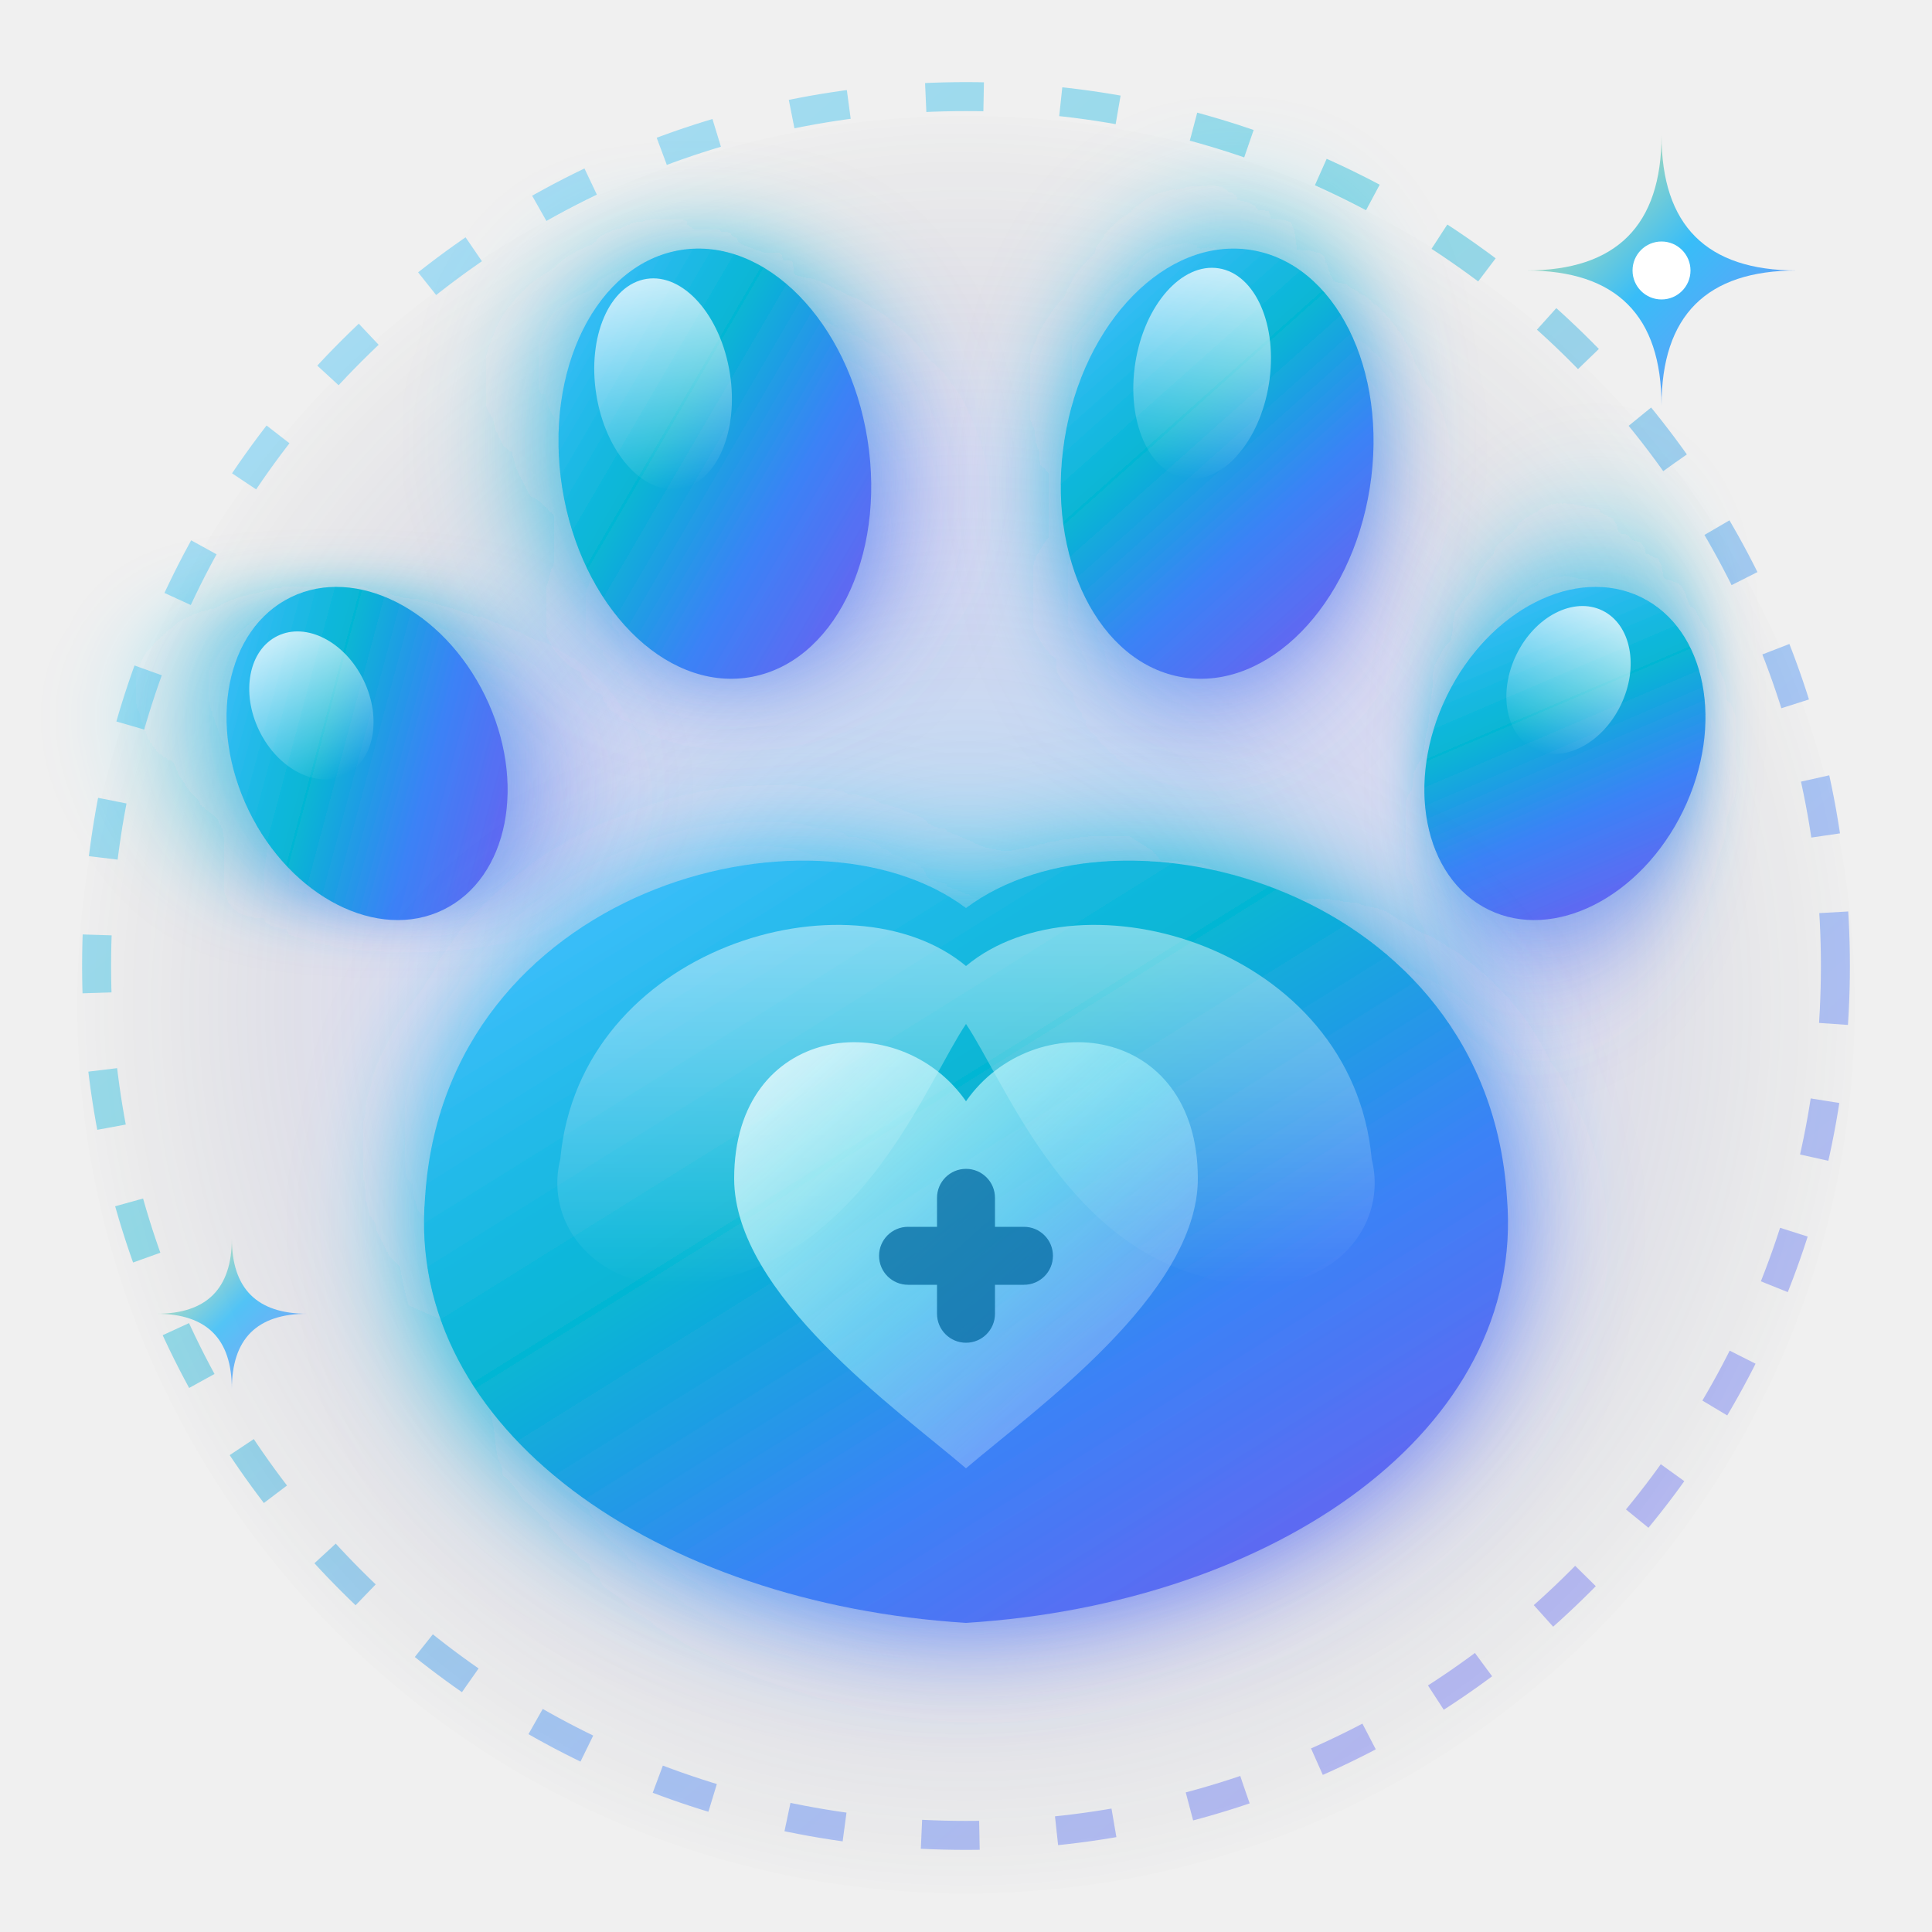
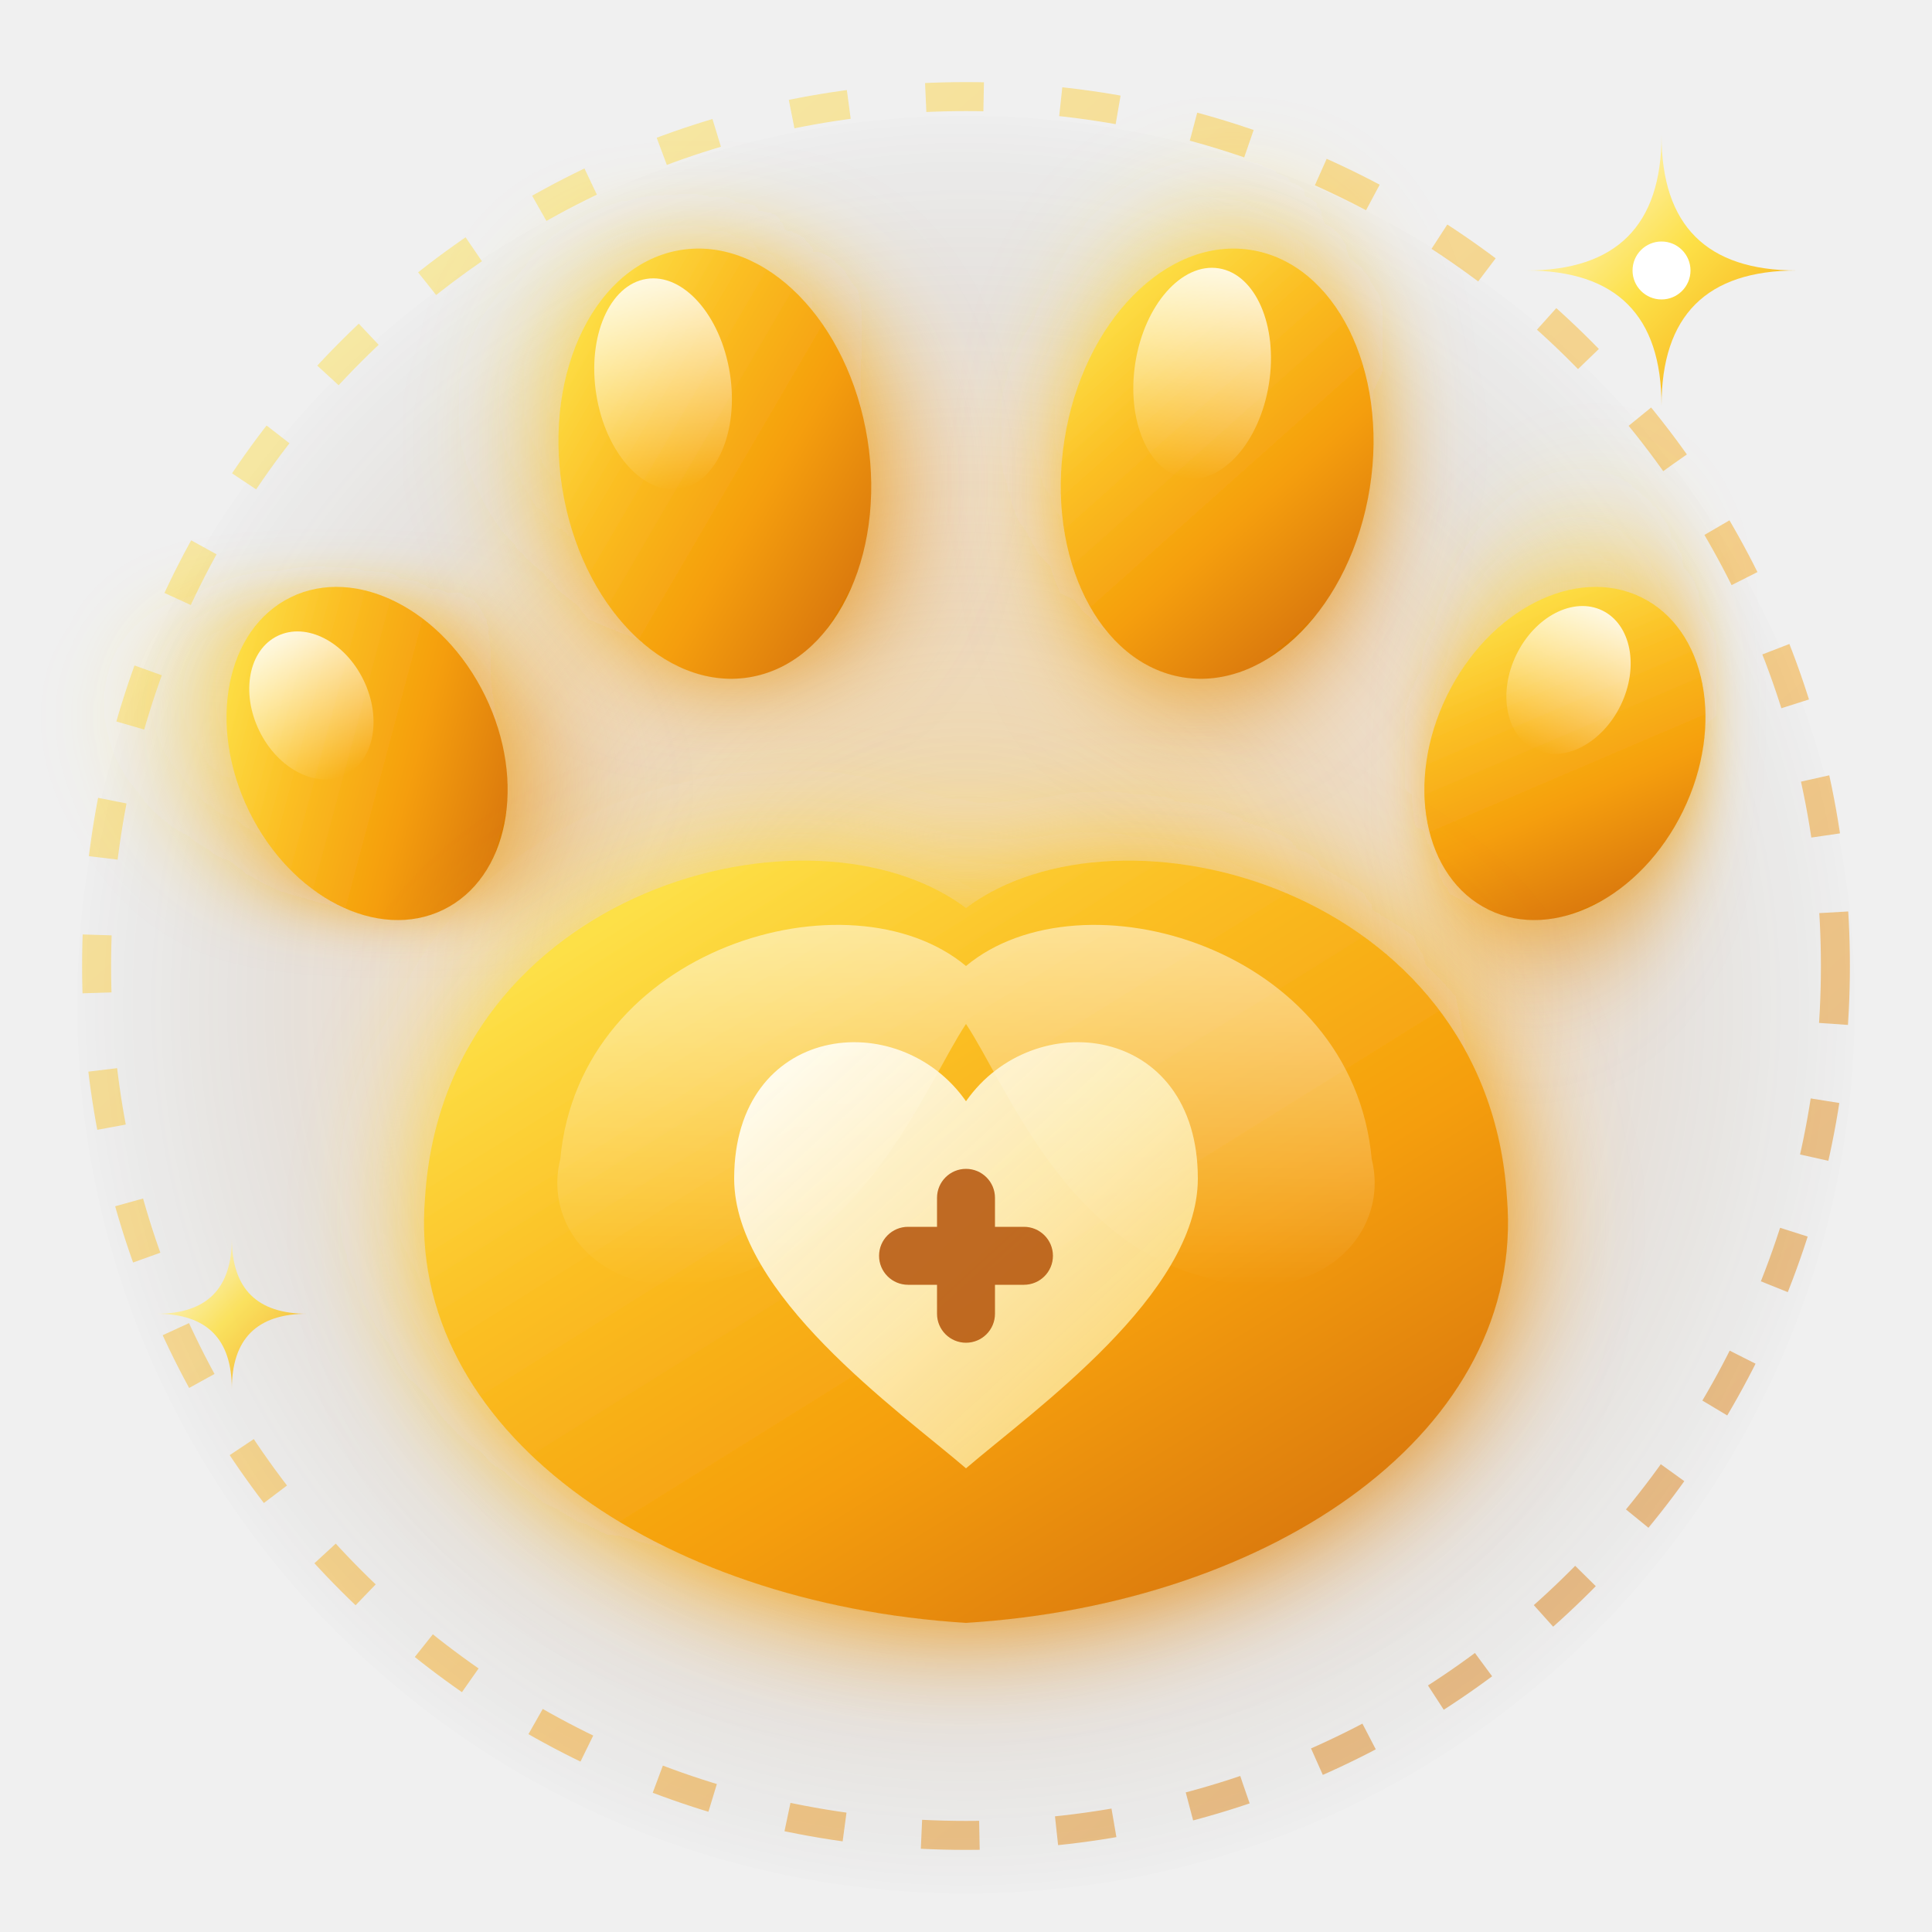
<svg xmlns="http://www.w3.org/2000/svg" viewBox="0 0 100 100" fill="none">
  <defs>
    <radialGradient id="pawAura" cx="50%" cy="50%" r="50%">
-       <stop offset="0%" stop-color="#38bdf8" stop-opacity="0.35" />
-       <stop offset="60%" stop-color="#6366f1" stop-opacity="0.15" />
-       <stop offset="100%" stop-color="#0f172a" stop-opacity="0" />
+       <stop offset="0%" stop-color="#fbbf24" stop-opacity="0.4" />
+       <stop offset="60%" stop-color="#d97706" stop-opacity="0.15" />
+       <stop offset="100%" stop-color="#0c0a09" stop-opacity="0" />
    </radialGradient>
-     <linearGradient id="pawGradientMain" x1="15%" y1="10%" x2="85%" y2="90%">
-       <stop offset="0%" stop-color="#38bdf8" />
-       <stop offset="35%" stop-color="#06b6d4" />
-       <stop offset="70%" stop-color="#3b82f6" />
-       <stop offset="100%" stop-color="#6366f1" />
+     <linearGradient id="goldenPawGradientMain" x1="15%" y1="10%" x2="85%" y2="90%">
+       <stop offset="0%" stop-color="#fde047" />
+       <stop offset="30%" stop-color="#fbbf24" />
+       <stop offset="65%" stop-color="#f59e0b" />
+       <stop offset="100%" stop-color="#d97706" />
    </linearGradient>
-     <linearGradient id="heartGradient" x1="0%" y1="0%" x2="100%" y2="100%">
-       <stop offset="0%" stop-color="#ffffff" stop-opacity="0.9" />
-       <stop offset="50%" stop-color="#a5f3fc" stop-opacity="0.6" />
-       <stop offset="100%" stop-color="#c4b5fd" stop-opacity="0.3" />
+     <linearGradient id="goldenHeartGradient" x1="0%" y1="0%" x2="100%" y2="100%">
+       <stop offset="0%" stop-color="#ffffff" stop-opacity="0.98" />
+       <stop offset="50%" stop-color="#fef3c7" stop-opacity="0.9" />
+       <stop offset="100%" stop-color="#fde68a" stop-opacity="0.75" />
    </linearGradient>
-     <linearGradient id="gloss" x1="0%" y1="0%" x2="0%" y2="100%">
-       <stop offset="0%" stop-color="#ffffff" stop-opacity="0.75" />
+     <linearGradient id="goldenGloss" x1="0%" y1="0%" x2="0%" y2="100%">
+       <stop offset="0%" stop-color="#ffffff" stop-opacity="0.85" />
      <stop offset="100%" stop-color="#ffffff" stop-opacity="0" />
    </linearGradient>
-     <linearGradient id="starGlow" x1="0%" y1="0%" x2="100%" y2="100%">
-       <stop offset="0%" stop-color="#fef08a" />
-       <stop offset="50%" stop-color="#38bdf8" />
-       <stop offset="100%" stop-color="#818cf8" />
+     <linearGradient id="goldenStarGlow" x1="0%" y1="0%" x2="100%" y2="100%">
+       <stop offset="0%" stop-color="#ffffff" />
+       <stop offset="50%" stop-color="#fde047" />
+       <stop offset="100%" stop-color="#f59e0b" />
    </linearGradient>
-     <filter id="softGlow" x="-20%" y="-20%" width="140%" height="140%">
+     <filter id="goldenSoftGlow" x="-20%" y="-20%" width="140%" height="140%">
      <feGaussianBlur stdDeviation="3" result="blur" />
      <feComposite in="SourceGraphic" in2="blur" operator="over" />
    </filter>
  </defs>
  <circle cx="50" cy="52" r="46" fill="url(#pawAura)" />
-   <circle cx="50" cy="50" r="45" stroke="url(#pawGradientMain)" stroke-width="1.5" stroke-dasharray="3 4" opacity="0.4" />
+   <circle cx="50" cy="50" r="45" stroke="url(#goldenPawGradientMain)" stroke-width="1.5" stroke-dasharray="3 4" opacity="0.45" />
  <g transform="translate(19, 39) rotate(-26)">
-     <ellipse cx="0" cy="0" rx="6.8" ry="9" fill="url(#pawGradientMain)" filter="url(#softGlow)" />
-     <ellipse cx="-1.5" cy="-3.5" rx="3" ry="4" fill="url(#gloss)" />
+     <ellipse cx="0" cy="0" rx="6.8" ry="9" fill="url(#goldenPawGradientMain)" filter="url(#goldenSoftGlow)" />
+     <ellipse cx="-1.5" cy="-3.5" rx="3" ry="4" fill="url(#goldenGloss)" />
  </g>
  <g transform="translate(37, 24) rotate(-9)">
-     <ellipse cx="0" cy="0" rx="8" ry="11.2" fill="url(#pawGradientMain)" filter="url(#softGlow)" />
-     <ellipse cx="-2" cy="-4.5" rx="3.5" ry="5.5" fill="url(#gloss)" />
+     <ellipse cx="0" cy="0" rx="8" ry="11.2" fill="url(#goldenPawGradientMain)" filter="url(#goldenSoftGlow)" />
+     <ellipse cx="-2" cy="-4.5" rx="3.5" ry="5.5" fill="url(#goldenGloss)" />
  </g>
  <g transform="translate(63, 24) rotate(9)">
-     <ellipse cx="0" cy="0" rx="8" ry="11.2" fill="url(#pawGradientMain)" filter="url(#softGlow)" />
-     <ellipse cx="-1.5" cy="-4.5" rx="3.5" ry="5.5" fill="url(#gloss)" />
+     <ellipse cx="0" cy="0" rx="8" ry="11.2" fill="url(#goldenPawGradientMain)" filter="url(#goldenSoftGlow)" />
+     <ellipse cx="-1.5" cy="-4.5" rx="3.5" ry="5.5" fill="url(#goldenGloss)" />
  </g>
  <g transform="translate(81, 39) rotate(26)">
-     <ellipse cx="0" cy="0" rx="6.8" ry="9" fill="url(#pawGradientMain)" filter="url(#softGlow)" />
-     <ellipse cx="-1.5" cy="-3.5" rx="3" ry="4" fill="url(#gloss)" />
+     <ellipse cx="0" cy="0" rx="6.8" ry="9" fill="url(#goldenPawGradientMain)" filter="url(#goldenSoftGlow)" />
+     <ellipse cx="-1.5" cy="-3.5" rx="3" ry="4" fill="url(#goldenGloss)" />
  </g>
-   <g filter="url(#softGlow)">
-     <path d="M 50 47 C 42 41, 23 46, 22 62 C 21 74, 34 83, 50 84 C 66 83, 79 74, 78 62 C 77 46, 58 41, 50 47 Z" fill="url(#pawGradientMain)" />
+   <g filter="url(#goldenSoftGlow)">
+     <path d="M 50 47 C 42 41, 23 46, 22 62 C 21 74, 34 83, 50 84 C 66 83, 79 74, 78 62 C 77 46, 58 41, 50 47 Z" fill="url(#goldenPawGradientMain)" />
  </g>
-   <path d="M 50 50 C 44 45, 30 49, 29 60 C 28 64, 32 68, 38 66 C 45 64, 48 56, 50 53 C 52 56, 55 64, 62 66 C 68 68, 72 64, 71 60 C 70 49, 56 45, 50 50 Z" fill="url(#gloss)" opacity="0.6" />
-   <path d="M 50 57 C 46.5 52, 38 53, 38 61 C 38 67, 46.5 73, 50 76 C 53.5 73, 62 67, 62 61 C 62 53, 53.5 52, 50 57 Z" fill="url(#heartGradient)" opacity="0.9" />
-   <g opacity="0.75">
-     <rect x="48.5" y="60.5" width="3" height="9" rx="1.5" fill="#0369a1" />
-     <rect x="45.5" y="63.5" width="9" height="3" rx="1.5" fill="#0369a1" />
+   <path d="M 50 50 C 44 45, 30 49, 29 60 C 28 64, 32 68, 38 66 C 45 64, 48 56, 50 53 C 52 56, 55 64, 62 66 C 68 68, 72 64, 71 60 C 70 49, 56 45, 50 50 Z" fill="url(#goldenGloss)" opacity="0.6" />
+   <path d="M 50 57 C 46.5 52, 38 53, 38 61 C 38 67, 46.5 73, 50 76 C 53.5 73, 62 67, 62 61 C 62 53, 53.5 52, 50 57 Z" fill="url(#goldenHeartGradient)" opacity="0.95" />
+   <g opacity="0.85">
+     <rect x="48.5" y="60.5" width="3" height="9" rx="1.5" fill="#b45309" />
+     <rect x="45.5" y="63.5" width="9" height="3" rx="1.5" fill="#b45309" />
  </g>
  <g transform="translate(86, 14)">
-     <path d="M 0 -7 Q 0 0 7 0 Q 0 0 0 7 Q 0 0 -7 0 Q 0 0 0 -7 Z" fill="url(#starGlow)" />
+     <path d="M 0 -7 Q 0 0 7 0 Q 0 0 0 7 Q 0 0 -7 0 Q 0 0 0 -7 Z" fill="url(#goldenStarGlow)" />
    <circle cx="0" cy="0" r="1.5" fill="#ffffff" />
  </g>
  <g transform="translate(12, 68) scale(0.65)">
-     <path d="M 0 -6 Q 0 0 6 0 Q 0 0 0 6 Q 0 0 -6 0 Q 0 0 0 -6 Z" fill="url(#starGlow)" opacity="0.85" />
+     <path d="M 0 -6 Q 0 0 6 0 Q 0 0 0 6 Q 0 0 -6 0 Q 0 0 0 -6 Z" fill="url(#goldenStarGlow)" opacity="0.85" />
  </g>
</svg>
